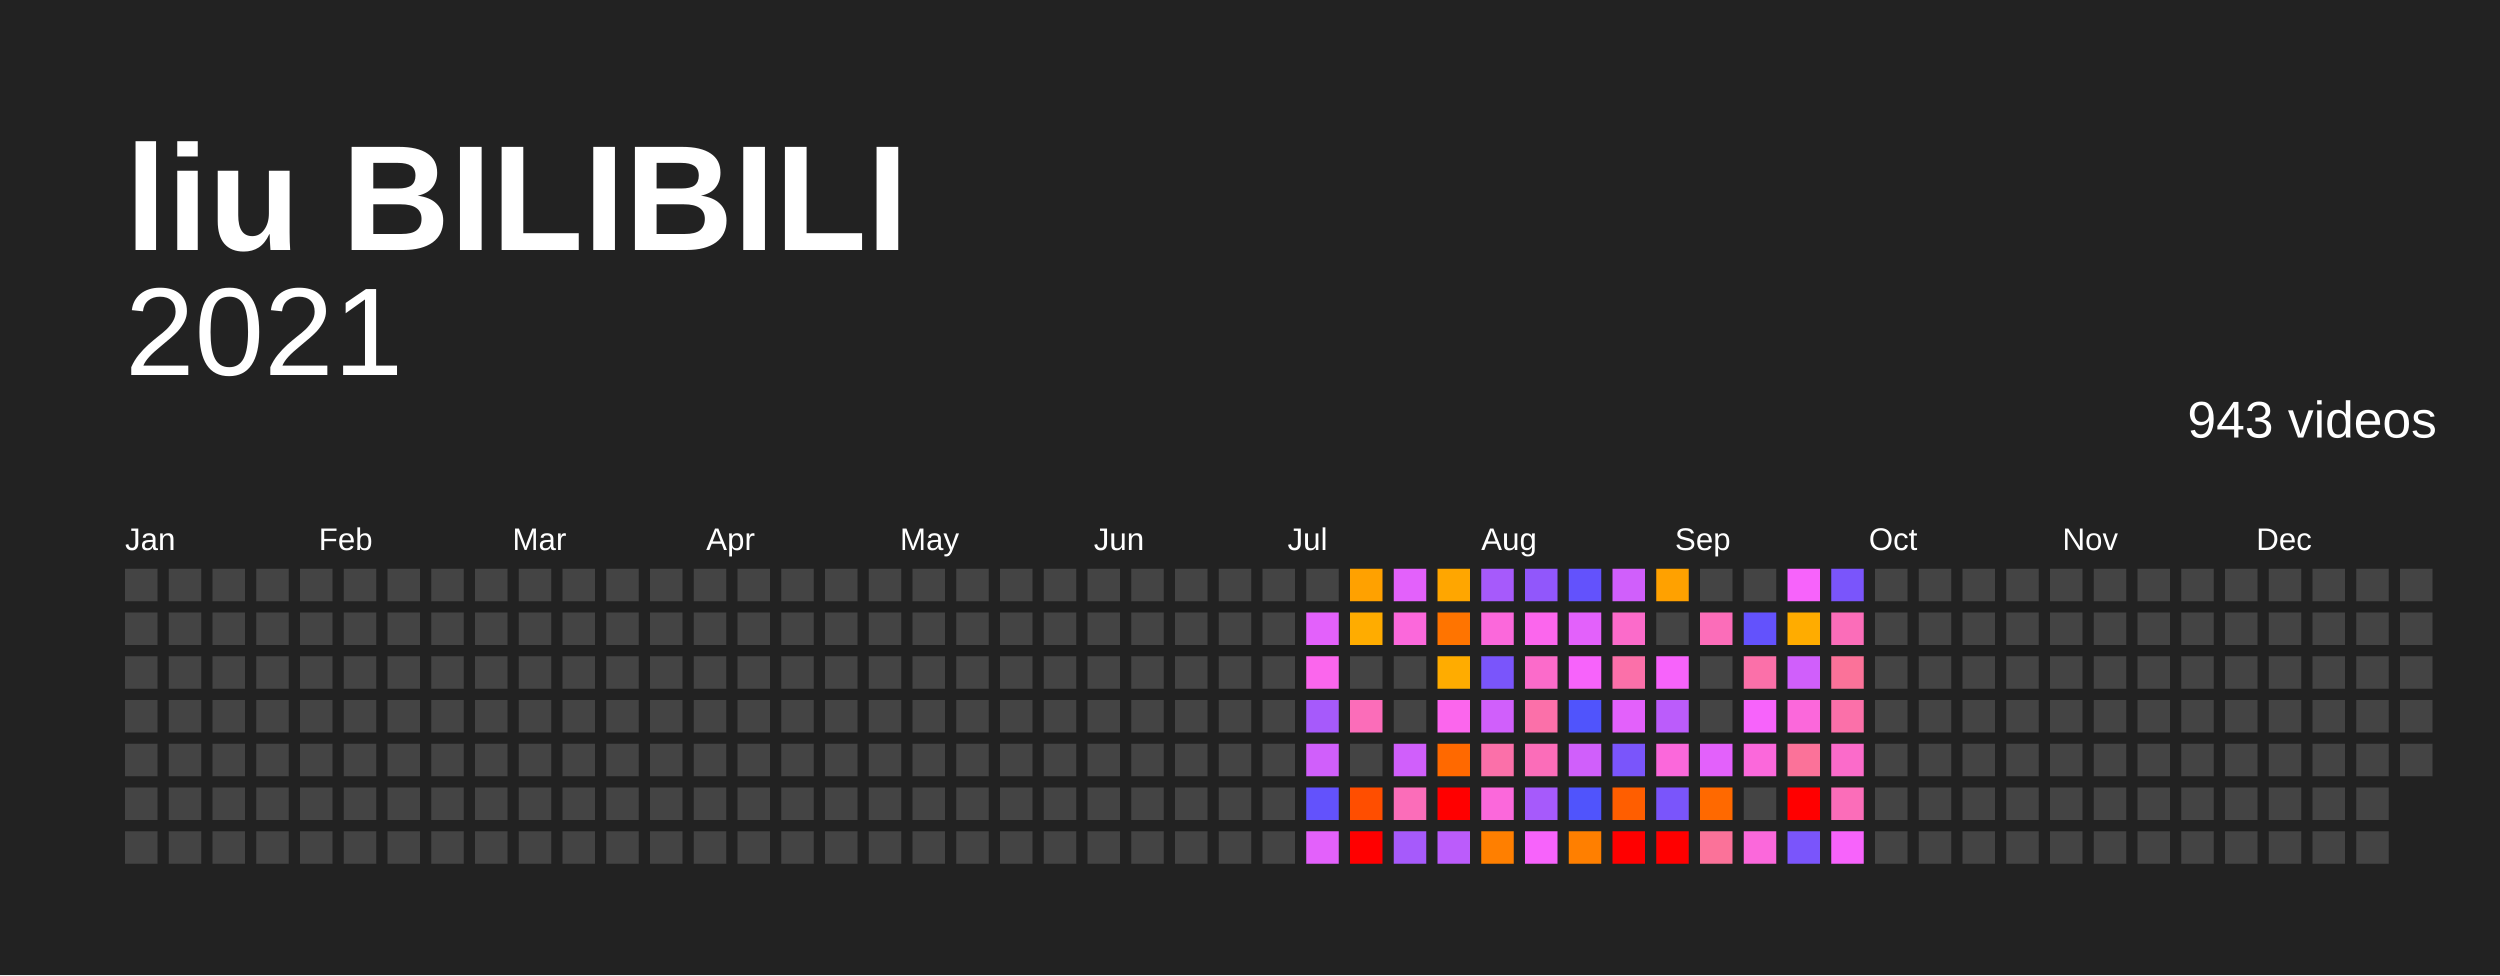
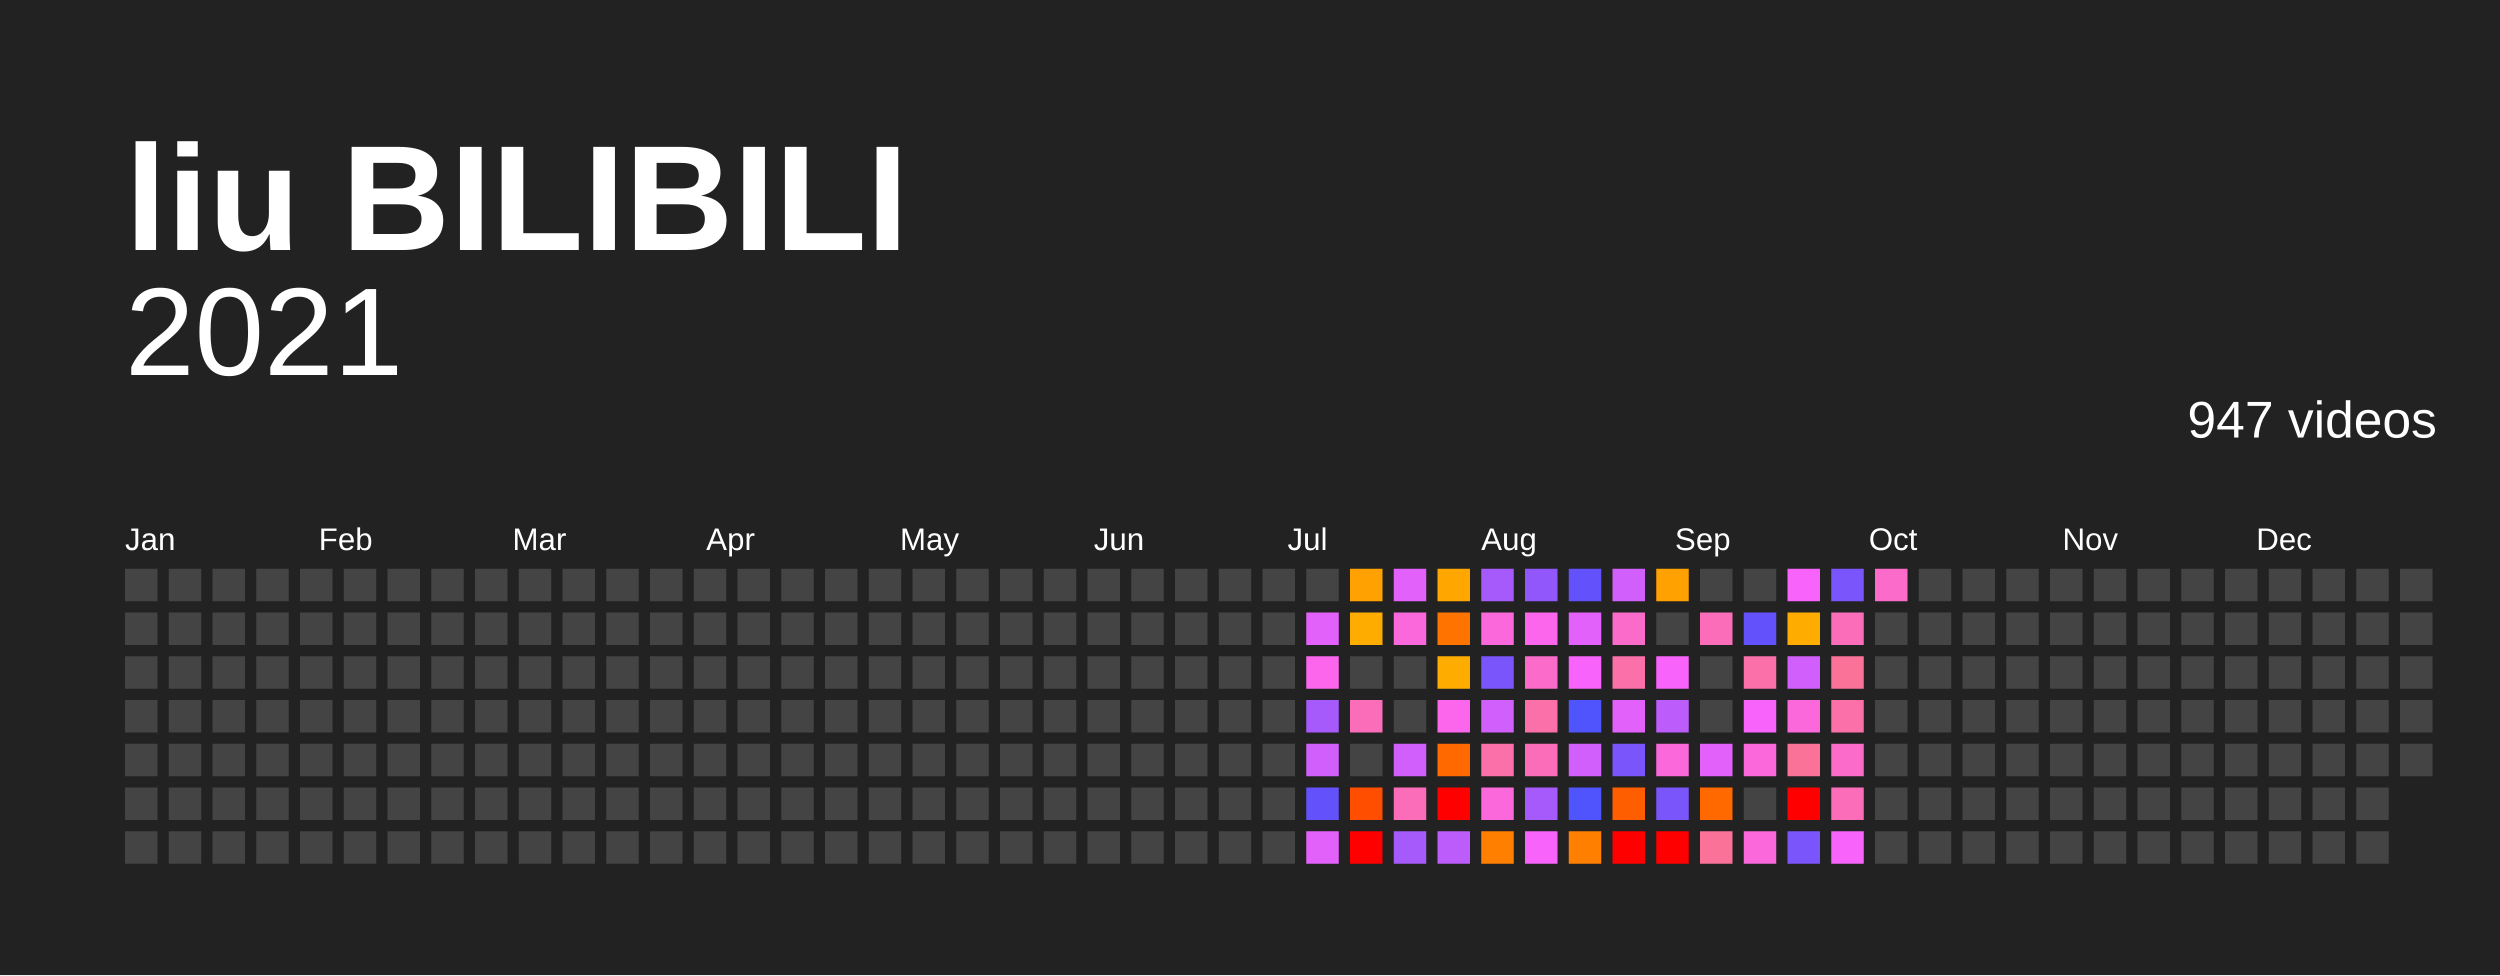
<svg xmlns="http://www.w3.org/2000/svg" baseProfile="full" height="78mm" version="1.1" viewBox="0,0,200,78" width="200mm">
  <defs />
  <rect fill="#222222" height="78" width="200" x="0" y="0" />
  <text fill="#FFFFFF" style="font-size:12px; font-family:Arial; font-weight:bold;" x="10" y="20">liu BILIBILI</text>
  <text alignment-baseline="hanging" fill="#FFFFFF" style="font-size:10.0px; font-family:Arial;" x="10" y="30">2021</text>
-   <text alignment-baseline="hanging" fill="#FFFFFF" style="font-size:4.125px; font-family:Arial;" x="175" y="35">943 videos</text>
+   <text alignment-baseline="hanging" fill="#FFFFFF" style="font-size:4.125px; font-family:Arial;" x="175" y="35">947 videos</text>
  <text fill="#FFFFFF" style="font-size:2.5px; font-family:Arial" x="10.0" y="44">Jan</text>
  <text fill="#FFFFFF" style="font-size:2.5px; font-family:Arial" x="25.5" y="44">Feb</text>
  <text fill="#FFFFFF" style="font-size:2.5px; font-family:Arial" x="41.0" y="44">Mar</text>
  <text fill="#FFFFFF" style="font-size:2.5px; font-family:Arial" x="56.5" y="44">Apr</text>
  <text fill="#FFFFFF" style="font-size:2.5px; font-family:Arial" x="72.0" y="44">May</text>
  <text fill="#FFFFFF" style="font-size:2.5px; font-family:Arial" x="87.5" y="44">Jun</text>
  <text fill="#FFFFFF" style="font-size:2.5px; font-family:Arial" x="103.0" y="44">Jul</text>
  <text fill="#FFFFFF" style="font-size:2.5px; font-family:Arial" x="118.5" y="44">Aug</text>
  <text fill="#FFFFFF" style="font-size:2.5px; font-family:Arial" x="134.0" y="44">Sep</text>
  <text fill="#FFFFFF" style="font-size:2.5px; font-family:Arial" x="149.5" y="44">Oct</text>
  <text fill="#FFFFFF" style="font-size:2.5px; font-family:Arial" x="165.0" y="44">Nov</text>
  <text fill="#FFFFFF" style="font-size:2.5px; font-family:Arial" x="180.5" y="44">Dec</text>
  <rect fill="#444444" height="2.6" width="2.6" x="10.0" y="45.5" />
  <rect fill="#444444" height="2.6" width="2.6" x="10.0" y="49.0" />
  <rect fill="#444444" height="2.6" width="2.6" x="10.0" y="52.5" />
  <rect fill="#444444" height="2.6" width="2.6" x="10.0" y="56.0" />
  <rect fill="#444444" height="2.6" width="2.6" x="10.0" y="59.5" />
  <rect fill="#444444" height="2.6" width="2.6" x="10.0" y="63.0" />
  <rect fill="#444444" height="2.6" width="2.6" x="10.0" y="66.5" />
  <rect fill="#444444" height="2.6" width="2.6" x="13.5" y="45.5" />
  <rect fill="#444444" height="2.6" width="2.6" x="13.5" y="49.0" />
  <rect fill="#444444" height="2.6" width="2.6" x="13.5" y="52.5" />
  <rect fill="#444444" height="2.6" width="2.6" x="13.5" y="56.0" />
  <rect fill="#444444" height="2.6" width="2.6" x="13.5" y="59.5" />
  <rect fill="#444444" height="2.6" width="2.6" x="13.5" y="63.0" />
  <rect fill="#444444" height="2.6" width="2.6" x="13.5" y="66.5" />
  <rect fill="#444444" height="2.6" width="2.6" x="17.0" y="45.5" />
  <rect fill="#444444" height="2.6" width="2.6" x="17.0" y="49.0" />
  <rect fill="#444444" height="2.6" width="2.6" x="17.0" y="52.5" />
  <rect fill="#444444" height="2.6" width="2.6" x="17.0" y="56.0" />
  <rect fill="#444444" height="2.6" width="2.6" x="17.0" y="59.5" />
  <rect fill="#444444" height="2.6" width="2.6" x="17.0" y="63.0" />
  <rect fill="#444444" height="2.6" width="2.6" x="17.0" y="66.5" />
  <rect fill="#444444" height="2.6" width="2.6" x="20.5" y="45.5" />
  <rect fill="#444444" height="2.6" width="2.6" x="20.5" y="49.0" />
  <rect fill="#444444" height="2.6" width="2.6" x="20.5" y="52.5" />
  <rect fill="#444444" height="2.6" width="2.6" x="20.5" y="56.0" />
  <rect fill="#444444" height="2.6" width="2.6" x="20.5" y="59.5" />
  <rect fill="#444444" height="2.6" width="2.6" x="20.5" y="63.0" />
  <rect fill="#444444" height="2.6" width="2.6" x="20.5" y="66.5" />
  <rect fill="#444444" height="2.6" width="2.6" x="24.0" y="45.5" />
  <rect fill="#444444" height="2.6" width="2.6" x="24.0" y="49.0" />
  <rect fill="#444444" height="2.6" width="2.6" x="24.0" y="52.5" />
  <rect fill="#444444" height="2.6" width="2.6" x="24.0" y="56.0" />
  <rect fill="#444444" height="2.6" width="2.6" x="24.0" y="59.5" />
  <rect fill="#444444" height="2.6" width="2.6" x="24.0" y="63.0" />
  <rect fill="#444444" height="2.6" width="2.6" x="24.0" y="66.5" />
  <rect fill="#444444" height="2.6" width="2.6" x="27.5" y="45.5" />
  <rect fill="#444444" height="2.6" width="2.6" x="27.5" y="49.0" />
  <rect fill="#444444" height="2.6" width="2.6" x="27.5" y="52.5" />
  <rect fill="#444444" height="2.6" width="2.6" x="27.5" y="56.0" />
  <rect fill="#444444" height="2.6" width="2.6" x="27.5" y="59.5" />
  <rect fill="#444444" height="2.6" width="2.6" x="27.5" y="63.0" />
  <rect fill="#444444" height="2.6" width="2.6" x="27.5" y="66.5" />
  <rect fill="#444444" height="2.6" width="2.6" x="31.0" y="45.5" />
  <rect fill="#444444" height="2.6" width="2.6" x="31.0" y="49.0" />
  <rect fill="#444444" height="2.6" width="2.6" x="31.0" y="52.5" />
  <rect fill="#444444" height="2.6" width="2.6" x="31.0" y="56.0" />
  <rect fill="#444444" height="2.6" width="2.6" x="31.0" y="59.5" />
  <rect fill="#444444" height="2.6" width="2.6" x="31.0" y="63.0" />
  <rect fill="#444444" height="2.6" width="2.6" x="31.0" y="66.5" />
  <rect fill="#444444" height="2.6" width="2.6" x="34.5" y="45.5" />
  <rect fill="#444444" height="2.6" width="2.6" x="34.5" y="49.0" />
  <rect fill="#444444" height="2.6" width="2.6" x="34.5" y="52.5" />
  <rect fill="#444444" height="2.6" width="2.6" x="34.5" y="56.0" />
  <rect fill="#444444" height="2.6" width="2.6" x="34.5" y="59.5" />
  <rect fill="#444444" height="2.6" width="2.6" x="34.5" y="63.0" />
  <rect fill="#444444" height="2.6" width="2.6" x="34.5" y="66.5" />
  <rect fill="#444444" height="2.6" width="2.6" x="38.0" y="45.5" />
  <rect fill="#444444" height="2.6" width="2.6" x="38.0" y="49.0" />
  <rect fill="#444444" height="2.6" width="2.6" x="38.0" y="52.5" />
  <rect fill="#444444" height="2.6" width="2.6" x="38.0" y="56.0" />
  <rect fill="#444444" height="2.6" width="2.6" x="38.0" y="59.5" />
  <rect fill="#444444" height="2.6" width="2.6" x="38.0" y="63.0" />
  <rect fill="#444444" height="2.6" width="2.6" x="38.0" y="66.5" />
  <rect fill="#444444" height="2.6" width="2.6" x="41.5" y="45.5" />
  <rect fill="#444444" height="2.6" width="2.6" x="41.5" y="49.0" />
  <rect fill="#444444" height="2.6" width="2.6" x="41.5" y="52.5" />
  <rect fill="#444444" height="2.6" width="2.6" x="41.5" y="56.0" />
  <rect fill="#444444" height="2.6" width="2.6" x="41.5" y="59.5" />
  <rect fill="#444444" height="2.6" width="2.6" x="41.5" y="63.0" />
  <rect fill="#444444" height="2.6" width="2.6" x="41.5" y="66.5" />
  <rect fill="#444444" height="2.6" width="2.6" x="45.0" y="45.5" />
  <rect fill="#444444" height="2.6" width="2.6" x="45.0" y="49.0" />
  <rect fill="#444444" height="2.6" width="2.6" x="45.0" y="52.5" />
  <rect fill="#444444" height="2.6" width="2.6" x="45.0" y="56.0" />
  <rect fill="#444444" height="2.6" width="2.6" x="45.0" y="59.5" />
  <rect fill="#444444" height="2.6" width="2.6" x="45.0" y="63.0" />
  <rect fill="#444444" height="2.6" width="2.6" x="45.0" y="66.5" />
  <rect fill="#444444" height="2.6" width="2.6" x="48.5" y="45.5" />
  <rect fill="#444444" height="2.6" width="2.6" x="48.5" y="49.0" />
  <rect fill="#444444" height="2.6" width="2.6" x="48.5" y="52.5" />
  <rect fill="#444444" height="2.6" width="2.6" x="48.5" y="56.0" />
  <rect fill="#444444" height="2.6" width="2.6" x="48.5" y="59.5" />
  <rect fill="#444444" height="2.6" width="2.6" x="48.5" y="63.0" />
  <rect fill="#444444" height="2.6" width="2.6" x="48.5" y="66.5" />
  <rect fill="#444444" height="2.6" width="2.6" x="52.0" y="45.5" />
  <rect fill="#444444" height="2.6" width="2.6" x="52.0" y="49.0" />
  <rect fill="#444444" height="2.6" width="2.6" x="52.0" y="52.5" />
  <rect fill="#444444" height="2.6" width="2.6" x="52.0" y="56.0" />
  <rect fill="#444444" height="2.6" width="2.6" x="52.0" y="59.5" />
  <rect fill="#444444" height="2.6" width="2.6" x="52.0" y="63.0" />
  <rect fill="#444444" height="2.6" width="2.6" x="52.0" y="66.5" />
  <rect fill="#444444" height="2.6" width="2.6" x="55.5" y="45.5" />
  <rect fill="#444444" height="2.6" width="2.6" x="55.5" y="49.0" />
  <rect fill="#444444" height="2.6" width="2.6" x="55.5" y="52.5" />
  <rect fill="#444444" height="2.6" width="2.6" x="55.5" y="56.0" />
  <rect fill="#444444" height="2.6" width="2.6" x="55.5" y="59.5" />
  <rect fill="#444444" height="2.6" width="2.6" x="55.5" y="63.0" />
  <rect fill="#444444" height="2.6" width="2.6" x="55.5" y="66.5" />
  <rect fill="#444444" height="2.6" width="2.6" x="59.0" y="45.5" />
  <rect fill="#444444" height="2.6" width="2.6" x="59.0" y="49.0" />
  <rect fill="#444444" height="2.6" width="2.6" x="59.0" y="52.5" />
  <rect fill="#444444" height="2.6" width="2.6" x="59.0" y="56.0" />
  <rect fill="#444444" height="2.6" width="2.6" x="59.0" y="59.5" />
  <rect fill="#444444" height="2.6" width="2.6" x="59.0" y="63.0" />
  <rect fill="#444444" height="2.6" width="2.6" x="59.0" y="66.5" />
  <rect fill="#444444" height="2.6" width="2.6" x="62.5" y="45.5" />
  <rect fill="#444444" height="2.6" width="2.6" x="62.5" y="49.0" />
  <rect fill="#444444" height="2.6" width="2.6" x="62.5" y="52.5" />
  <rect fill="#444444" height="2.6" width="2.6" x="62.5" y="56.0" />
  <rect fill="#444444" height="2.6" width="2.6" x="62.5" y="59.5" />
  <rect fill="#444444" height="2.6" width="2.6" x="62.5" y="63.0" />
  <rect fill="#444444" height="2.6" width="2.6" x="62.5" y="66.5" />
  <rect fill="#444444" height="2.6" width="2.6" x="66.0" y="45.5" />
  <rect fill="#444444" height="2.6" width="2.6" x="66.0" y="49.0" />
  <rect fill="#444444" height="2.6" width="2.6" x="66.0" y="52.5" />
  <rect fill="#444444" height="2.6" width="2.6" x="66.0" y="56.0" />
  <rect fill="#444444" height="2.6" width="2.6" x="66.0" y="59.5" />
  <rect fill="#444444" height="2.6" width="2.6" x="66.0" y="63.0" />
  <rect fill="#444444" height="2.6" width="2.6" x="66.0" y="66.5" />
  <rect fill="#444444" height="2.6" width="2.6" x="69.5" y="45.5" />
  <rect fill="#444444" height="2.6" width="2.6" x="69.5" y="49.0" />
  <rect fill="#444444" height="2.6" width="2.6" x="69.5" y="52.5" />
  <rect fill="#444444" height="2.6" width="2.6" x="69.5" y="56.0" />
  <rect fill="#444444" height="2.6" width="2.6" x="69.5" y="59.5" />
  <rect fill="#444444" height="2.6" width="2.6" x="69.5" y="63.0" />
  <rect fill="#444444" height="2.6" width="2.6" x="69.5" y="66.5" />
  <rect fill="#444444" height="2.6" width="2.6" x="73.0" y="45.5" />
  <rect fill="#444444" height="2.6" width="2.6" x="73.0" y="49.0" />
  <rect fill="#444444" height="2.6" width="2.6" x="73.0" y="52.5" />
  <rect fill="#444444" height="2.6" width="2.6" x="73.0" y="56.0" />
  <rect fill="#444444" height="2.6" width="2.6" x="73.0" y="59.5" />
  <rect fill="#444444" height="2.6" width="2.6" x="73.0" y="63.0" />
  <rect fill="#444444" height="2.6" width="2.6" x="73.0" y="66.5" />
  <rect fill="#444444" height="2.6" width="2.6" x="76.5" y="45.5" />
  <rect fill="#444444" height="2.6" width="2.6" x="76.5" y="49.0" />
  <rect fill="#444444" height="2.6" width="2.6" x="76.5" y="52.5" />
  <rect fill="#444444" height="2.6" width="2.6" x="76.5" y="56.0" />
  <rect fill="#444444" height="2.6" width="2.6" x="76.5" y="59.5" />
  <rect fill="#444444" height="2.6" width="2.6" x="76.5" y="63.0" />
  <rect fill="#444444" height="2.6" width="2.6" x="76.5" y="66.5" />
  <rect fill="#444444" height="2.6" width="2.6" x="80.0" y="45.5" />
  <rect fill="#444444" height="2.6" width="2.6" x="80.0" y="49.0" />
  <rect fill="#444444" height="2.6" width="2.6" x="80.0" y="52.5" />
  <rect fill="#444444" height="2.6" width="2.6" x="80.0" y="56.0" />
  <rect fill="#444444" height="2.6" width="2.6" x="80.0" y="59.5" />
  <rect fill="#444444" height="2.6" width="2.6" x="80.0" y="63.0" />
  <rect fill="#444444" height="2.6" width="2.6" x="80.0" y="66.5" />
  <rect fill="#444444" height="2.6" width="2.6" x="83.5" y="45.5" />
  <rect fill="#444444" height="2.6" width="2.6" x="83.5" y="49.0" />
  <rect fill="#444444" height="2.6" width="2.6" x="83.5" y="52.5" />
  <rect fill="#444444" height="2.6" width="2.6" x="83.5" y="56.0" />
  <rect fill="#444444" height="2.6" width="2.6" x="83.5" y="59.5" />
  <rect fill="#444444" height="2.6" width="2.6" x="83.5" y="63.0" />
  <rect fill="#444444" height="2.6" width="2.6" x="83.5" y="66.5" />
  <rect fill="#444444" height="2.6" width="2.6" x="87.0" y="45.5" />
  <rect fill="#444444" height="2.6" width="2.6" x="87.0" y="49.0" />
  <rect fill="#444444" height="2.6" width="2.6" x="87.0" y="52.5" />
  <rect fill="#444444" height="2.6" width="2.6" x="87.0" y="56.0" />
  <rect fill="#444444" height="2.6" width="2.6" x="87.0" y="59.5" />
  <rect fill="#444444" height="2.6" width="2.6" x="87.0" y="63.0" />
  <rect fill="#444444" height="2.6" width="2.6" x="87.0" y="66.5" />
  <rect fill="#444444" height="2.6" width="2.6" x="90.5" y="45.5" />
  <rect fill="#444444" height="2.6" width="2.6" x="90.5" y="49.0" />
  <rect fill="#444444" height="2.6" width="2.6" x="90.5" y="52.5" />
  <rect fill="#444444" height="2.6" width="2.6" x="90.5" y="56.0" />
  <rect fill="#444444" height="2.6" width="2.6" x="90.5" y="59.5" />
  <rect fill="#444444" height="2.6" width="2.6" x="90.5" y="63.0" />
  <rect fill="#444444" height="2.6" width="2.6" x="90.5" y="66.5" />
  <rect fill="#444444" height="2.6" width="2.6" x="94.0" y="45.5" />
  <rect fill="#444444" height="2.6" width="2.6" x="94.0" y="49.0" />
  <rect fill="#444444" height="2.6" width="2.6" x="94.0" y="52.5" />
  <rect fill="#444444" height="2.6" width="2.6" x="94.0" y="56.0" />
  <rect fill="#444444" height="2.6" width="2.6" x="94.0" y="59.5" />
  <rect fill="#444444" height="2.6" width="2.6" x="94.0" y="63.0" />
  <rect fill="#444444" height="2.6" width="2.6" x="94.0" y="66.5" />
  <rect fill="#444444" height="2.6" width="2.6" x="97.5" y="45.5" />
  <rect fill="#444444" height="2.6" width="2.6" x="97.5" y="49.0" />
  <rect fill="#444444" height="2.6" width="2.6" x="97.5" y="52.5" />
  <rect fill="#444444" height="2.6" width="2.6" x="97.5" y="56.0" />
  <rect fill="#444444" height="2.6" width="2.6" x="97.5" y="59.5" />
  <rect fill="#444444" height="2.6" width="2.6" x="97.5" y="63.0" />
  <rect fill="#444444" height="2.6" width="2.6" x="97.5" y="66.5" />
  <rect fill="#444444" height="2.6" width="2.6" x="101.0" y="45.5" />
  <rect fill="#444444" height="2.6" width="2.6" x="101.0" y="49.0" />
  <rect fill="#444444" height="2.6" width="2.6" x="101.0" y="52.5" />
  <rect fill="#444444" height="2.6" width="2.6" x="101.0" y="56.0" />
  <rect fill="#444444" height="2.6" width="2.6" x="101.0" y="59.5" />
  <rect fill="#444444" height="2.6" width="2.6" x="101.0" y="63.0" />
  <rect fill="#444444" height="2.6" width="2.6" x="101.0" y="66.5" />
  <rect fill="#444444" height="2.6" width="2.6" x="104.5" y="45.5" />
  <rect fill="#e361fb" height="2.6" width="2.6" x="104.5" y="49.0" />
  <rect fill="#fb66ed" height="2.6" width="2.6" x="104.5" y="52.5" />
  <rect fill="#a65afb" height="2.6" width="2.6" x="104.5" y="56.0" />
  <rect fill="#d05ffb" height="2.6" width="2.6" x="104.5" y="59.5" />
  <rect fill="#6352fc" height="2.6" width="2.6" x="104.5" y="63.0" />
  <rect fill="#e361fb" height="2.6" width="2.6" x="104.5" y="66.5" />
  <rect fill="#ffa100" height="2.6" width="2.6" x="108.0" y="45.5" />
  <rect fill="#ffac00" height="2.6" width="2.6" x="108.0" y="49.0" />
  <rect fill="#444444" height="2.6" width="2.6" x="108.0" y="52.5" />
  <rect fill="#fb6db9" height="2.6" width="2.6" x="108.0" y="56.0" />
  <rect fill="#444444" height="2.6" width="2.6" x="108.0" y="59.5" />
  <rect fill="#ff4e00" height="2.6" width="2.6" x="108.0" y="63.0" />
  <rect fill="red" height="2.6" width="2.6" x="108.0" y="66.5" />
  <rect fill="#e361fb" height="2.6" width="2.6" x="111.5" y="45.5" />
  <rect fill="#fb68db" height="2.6" width="2.6" x="111.5" y="49.0" />
  <rect fill="#444444" height="2.6" width="2.6" x="111.5" y="52.5" />
  <rect fill="#444444" height="2.6" width="2.6" x="111.5" y="56.0" />
  <rect fill="#d05ffb" height="2.6" width="2.6" x="111.5" y="59.5" />
  <rect fill="#fb6db9" height="2.6" width="2.6" x="111.5" y="63.0" />
  <rect fill="#a65afb" height="2.6" width="2.6" x="111.5" y="66.5" />
  <rect fill="#ffa600" height="2.6" width="2.6" x="115.0" y="45.5" />
  <rect fill="#ff7400" height="2.6" width="2.6" x="115.0" y="49.0" />
  <rect fill="#ffac00" height="2.6" width="2.6" x="115.0" y="52.5" />
  <rect fill="#fb66ed" height="2.6" width="2.6" x="115.0" y="56.0" />
  <rect fill="#ff6900" height="2.6" width="2.6" x="115.0" y="59.5" />
  <rect fill="red" height="2.6" width="2.6" x="115.0" y="63.0" />
  <rect fill="#bb5cfb" height="2.6" width="2.6" x="115.0" y="66.5" />
  <rect fill="#a65afb" height="2.6" width="2.6" x="118.5" y="45.5" />
  <rect fill="#fb68db" height="2.6" width="2.6" x="118.5" y="49.0" />
  <rect fill="#7a55fb" height="2.6" width="2.6" x="118.5" y="52.5" />
  <rect fill="#d05ffb" height="2.6" width="2.6" x="118.5" y="56.0" />
  <rect fill="#fb70a9" height="2.6" width="2.6" x="118.5" y="59.5" />
  <rect fill="#fb68db" height="2.6" width="2.6" x="118.5" y="63.0" />
  <rect fill="#ff7f00" height="2.6" width="2.6" x="118.5" y="66.5" />
  <rect fill="#9157fb" height="2.6" width="2.6" x="122.0" y="45.5" />
  <rect fill="#fb66ed" height="2.6" width="2.6" x="122.0" y="49.0" />
  <rect fill="#fb6bca" height="2.6" width="2.6" x="122.0" y="52.5" />
  <rect fill="#fb70a9" height="2.6" width="2.6" x="122.0" y="56.0" />
  <rect fill="#fb6db9" height="2.6" width="2.6" x="122.0" y="59.5" />
  <rect fill="#a65afb" height="2.6" width="2.6" x="122.0" y="63.0" />
  <rect fill="#f763fb" height="2.6" width="2.6" x="122.0" y="66.5" />
  <rect fill="#6352fc" height="2.6" width="2.6" x="125.5" y="45.5" />
  <rect fill="#e361fb" height="2.6" width="2.6" x="125.5" y="49.0" />
  <rect fill="#f763fb" height="2.6" width="2.6" x="125.5" y="52.5" />
  <rect fill="#5054fc" height="2.6" width="2.6" x="125.5" y="56.0" />
  <rect fill="#d05ffb" height="2.6" width="2.6" x="125.5" y="59.5" />
  <rect fill="#5054fc" height="2.6" width="2.6" x="125.5" y="63.0" />
  <rect fill="#ff7f00" height="2.6" width="2.6" x="125.5" y="66.5" />
  <rect fill="#d05ffb" height="2.6" width="2.6" x="129.0" y="45.5" />
  <rect fill="#fb6bca" height="2.6" width="2.6" x="129.0" y="49.0" />
  <rect fill="#fb70a9" height="2.6" width="2.6" x="129.0" y="52.5" />
  <rect fill="#e361fb" height="2.6" width="2.6" x="129.0" y="56.0" />
  <rect fill="#7a55fb" height="2.6" width="2.6" x="129.0" y="59.5" />
  <rect fill="#ff5e00" height="2.6" width="2.6" x="129.0" y="63.0" />
  <rect fill="red" height="2.6" width="2.6" x="129.0" y="66.5" />
  <rect fill="#ffa100" height="2.6" width="2.6" x="132.5" y="45.5" />
  <rect fill="#444444" height="2.6" width="2.6" x="132.5" y="49.0" />
  <rect fill="#f763fb" height="2.6" width="2.6" x="132.5" y="52.5" />
  <rect fill="#bb5cfb" height="2.6" width="2.6" x="132.5" y="56.0" />
  <rect fill="#fb68db" height="2.6" width="2.6" x="132.5" y="59.5" />
  <rect fill="#7a55fb" height="2.6" width="2.6" x="132.5" y="63.0" />
  <rect fill="red" height="2.6" width="2.6" x="132.5" y="66.5" />
  <rect fill="#444444" height="2.6" width="2.6" x="136.0" y="45.5" />
  <rect fill="#fb6db9" height="2.6" width="2.6" x="136.0" y="49.0" />
  <rect fill="#444444" height="2.6" width="2.6" x="136.0" y="52.5" />
  <rect fill="#444444" height="2.6" width="2.6" x="136.0" y="56.0" />
  <rect fill="#e361fb" height="2.6" width="2.6" x="136.0" y="59.5" />
  <rect fill="#ff6900" height="2.6" width="2.6" x="136.0" y="63.0" />
  <rect fill="#fb7299" height="2.6" width="2.6" x="136.0" y="66.5" />
  <rect fill="#444444" height="2.6" width="2.6" x="139.5" y="45.5" />
  <rect fill="#6352fc" height="2.6" width="2.6" x="139.5" y="49.0" />
  <rect fill="#fb70a9" height="2.6" width="2.6" x="139.5" y="52.5" />
  <rect fill="#f763fb" height="2.6" width="2.6" x="139.5" y="56.0" />
  <rect fill="#fb68db" height="2.6" width="2.6" x="139.5" y="59.5" />
  <rect fill="#444444" height="2.6" width="2.6" x="139.5" y="63.0" />
  <rect fill="#fb68db" height="2.6" width="2.6" x="139.5" y="66.5" />
  <rect fill="#f763fb" height="2.6" width="2.6" x="143.0" y="45.5" />
  <rect fill="#ffac00" height="2.6" width="2.6" x="143.0" y="49.0" />
  <rect fill="#d05ffb" height="2.6" width="2.6" x="143.0" y="52.5" />
  <rect fill="#fb68db" height="2.6" width="2.6" x="143.0" y="56.0" />
  <rect fill="#fb7299" height="2.6" width="2.6" x="143.0" y="59.5" />
  <rect fill="red" height="2.6" width="2.6" x="143.0" y="63.0" />
  <rect fill="#7a55fb" height="2.6" width="2.6" x="143.0" y="66.5" />
  <rect fill="#7a55fb" height="2.6" width="2.6" x="146.5" y="45.5" />
  <rect fill="#fb6db9" height="2.6" width="2.6" x="146.5" y="49.0" />
  <rect fill="#fb7299" height="2.6" width="2.6" x="146.5" y="52.5" />
  <rect fill="#fb70a9" height="2.6" width="2.6" x="146.5" y="56.0" />
  <rect fill="#fb6bca" height="2.6" width="2.6" x="146.5" y="59.5" />
  <rect fill="#fb6db9" height="2.6" width="2.6" x="146.5" y="63.0" />
  <rect fill="#f763fb" height="2.6" width="2.6" x="146.5" y="66.5" />
-   <rect fill="#444444" height="2.6" width="2.6" x="150.0" y="45.5" />
+   <rect fill="#fb6bca" height="2.6" width="2.6" x="150.0" y="45.5" />
  <rect fill="#444444" height="2.6" width="2.6" x="150.0" y="49.0" />
  <rect fill="#444444" height="2.6" width="2.6" x="150.0" y="52.5" />
  <rect fill="#444444" height="2.6" width="2.6" x="150.0" y="56.0" />
  <rect fill="#444444" height="2.6" width="2.6" x="150.0" y="59.5" />
  <rect fill="#444444" height="2.6" width="2.6" x="150.0" y="63.0" />
  <rect fill="#444444" height="2.6" width="2.6" x="150.0" y="66.5" />
  <rect fill="#444444" height="2.6" width="2.6" x="153.5" y="45.5" />
  <rect fill="#444444" height="2.6" width="2.6" x="153.5" y="49.0" />
  <rect fill="#444444" height="2.6" width="2.6" x="153.5" y="52.5" />
  <rect fill="#444444" height="2.6" width="2.6" x="153.5" y="56.0" />
  <rect fill="#444444" height="2.6" width="2.6" x="153.5" y="59.5" />
  <rect fill="#444444" height="2.6" width="2.6" x="153.5" y="63.0" />
  <rect fill="#444444" height="2.6" width="2.6" x="153.5" y="66.5" />
  <rect fill="#444444" height="2.6" width="2.6" x="157.0" y="45.5" />
  <rect fill="#444444" height="2.6" width="2.6" x="157.0" y="49.0" />
  <rect fill="#444444" height="2.6" width="2.6" x="157.0" y="52.5" />
  <rect fill="#444444" height="2.6" width="2.6" x="157.0" y="56.0" />
  <rect fill="#444444" height="2.6" width="2.6" x="157.0" y="59.5" />
  <rect fill="#444444" height="2.6" width="2.6" x="157.0" y="63.0" />
  <rect fill="#444444" height="2.6" width="2.6" x="157.0" y="66.5" />
  <rect fill="#444444" height="2.6" width="2.6" x="160.5" y="45.5" />
  <rect fill="#444444" height="2.6" width="2.6" x="160.5" y="49.0" />
  <rect fill="#444444" height="2.6" width="2.6" x="160.5" y="52.5" />
  <rect fill="#444444" height="2.6" width="2.6" x="160.5" y="56.0" />
  <rect fill="#444444" height="2.6" width="2.6" x="160.5" y="59.5" />
  <rect fill="#444444" height="2.6" width="2.6" x="160.5" y="63.0" />
  <rect fill="#444444" height="2.6" width="2.6" x="160.5" y="66.5" />
  <rect fill="#444444" height="2.6" width="2.6" x="164.0" y="45.5" />
  <rect fill="#444444" height="2.6" width="2.6" x="164.0" y="49.0" />
  <rect fill="#444444" height="2.6" width="2.6" x="164.0" y="52.5" />
  <rect fill="#444444" height="2.6" width="2.6" x="164.0" y="56.0" />
  <rect fill="#444444" height="2.6" width="2.6" x="164.0" y="59.5" />
  <rect fill="#444444" height="2.6" width="2.6" x="164.0" y="63.0" />
  <rect fill="#444444" height="2.6" width="2.6" x="164.0" y="66.5" />
  <rect fill="#444444" height="2.6" width="2.6" x="167.5" y="45.5" />
  <rect fill="#444444" height="2.6" width="2.6" x="167.5" y="49.0" />
  <rect fill="#444444" height="2.6" width="2.6" x="167.5" y="52.5" />
  <rect fill="#444444" height="2.6" width="2.6" x="167.5" y="56.0" />
  <rect fill="#444444" height="2.6" width="2.6" x="167.5" y="59.5" />
  <rect fill="#444444" height="2.6" width="2.6" x="167.5" y="63.0" />
  <rect fill="#444444" height="2.6" width="2.6" x="167.5" y="66.5" />
  <rect fill="#444444" height="2.6" width="2.6" x="171.0" y="45.5" />
  <rect fill="#444444" height="2.6" width="2.6" x="171.0" y="49.0" />
  <rect fill="#444444" height="2.6" width="2.6" x="171.0" y="52.5" />
  <rect fill="#444444" height="2.6" width="2.6" x="171.0" y="56.0" />
  <rect fill="#444444" height="2.6" width="2.6" x="171.0" y="59.5" />
  <rect fill="#444444" height="2.6" width="2.6" x="171.0" y="63.0" />
  <rect fill="#444444" height="2.6" width="2.6" x="171.0" y="66.5" />
  <rect fill="#444444" height="2.6" width="2.6" x="174.5" y="45.5" />
  <rect fill="#444444" height="2.6" width="2.6" x="174.5" y="49.0" />
  <rect fill="#444444" height="2.6" width="2.6" x="174.5" y="52.5" />
  <rect fill="#444444" height="2.6" width="2.6" x="174.5" y="56.0" />
  <rect fill="#444444" height="2.6" width="2.6" x="174.5" y="59.5" />
  <rect fill="#444444" height="2.6" width="2.6" x="174.5" y="63.0" />
  <rect fill="#444444" height="2.6" width="2.6" x="174.5" y="66.5" />
  <rect fill="#444444" height="2.6" width="2.6" x="178.0" y="45.5" />
  <rect fill="#444444" height="2.6" width="2.6" x="178.0" y="49.0" />
  <rect fill="#444444" height="2.6" width="2.6" x="178.0" y="52.5" />
  <rect fill="#444444" height="2.6" width="2.6" x="178.0" y="56.0" />
  <rect fill="#444444" height="2.6" width="2.6" x="178.0" y="59.5" />
  <rect fill="#444444" height="2.6" width="2.6" x="178.0" y="63.0" />
  <rect fill="#444444" height="2.6" width="2.6" x="178.0" y="66.5" />
  <rect fill="#444444" height="2.6" width="2.6" x="181.5" y="45.5" />
  <rect fill="#444444" height="2.6" width="2.6" x="181.5" y="49.0" />
  <rect fill="#444444" height="2.6" width="2.6" x="181.5" y="52.5" />
  <rect fill="#444444" height="2.6" width="2.6" x="181.5" y="56.0" />
  <rect fill="#444444" height="2.6" width="2.6" x="181.5" y="59.5" />
  <rect fill="#444444" height="2.6" width="2.6" x="181.5" y="63.0" />
  <rect fill="#444444" height="2.6" width="2.6" x="181.5" y="66.5" />
  <rect fill="#444444" height="2.6" width="2.6" x="185.0" y="45.5" />
  <rect fill="#444444" height="2.6" width="2.6" x="185.0" y="49.0" />
  <rect fill="#444444" height="2.6" width="2.6" x="185.0" y="52.5" />
  <rect fill="#444444" height="2.6" width="2.6" x="185.0" y="56.0" />
  <rect fill="#444444" height="2.6" width="2.6" x="185.0" y="59.5" />
  <rect fill="#444444" height="2.6" width="2.6" x="185.0" y="63.0" />
  <rect fill="#444444" height="2.6" width="2.6" x="185.0" y="66.5" />
  <rect fill="#444444" height="2.6" width="2.6" x="188.5" y="45.5" />
  <rect fill="#444444" height="2.6" width="2.6" x="188.5" y="49.0" />
  <rect fill="#444444" height="2.6" width="2.6" x="188.5" y="52.5" />
  <rect fill="#444444" height="2.6" width="2.6" x="188.5" y="56.0" />
  <rect fill="#444444" height="2.6" width="2.6" x="188.5" y="59.5" />
  <rect fill="#444444" height="2.6" width="2.6" x="188.5" y="63.0" />
  <rect fill="#444444" height="2.6" width="2.6" x="188.5" y="66.5" />
  <rect fill="#444444" height="2.6" width="2.6" x="192.0" y="45.5" />
  <rect fill="#444444" height="2.6" width="2.6" x="192.0" y="49.0" />
  <rect fill="#444444" height="2.6" width="2.6" x="192.0" y="52.5" />
  <rect fill="#444444" height="2.6" width="2.6" x="192.0" y="56.0" />
  <rect fill="#444444" height="2.6" width="2.6" x="192.0" y="59.5" />
</svg>
